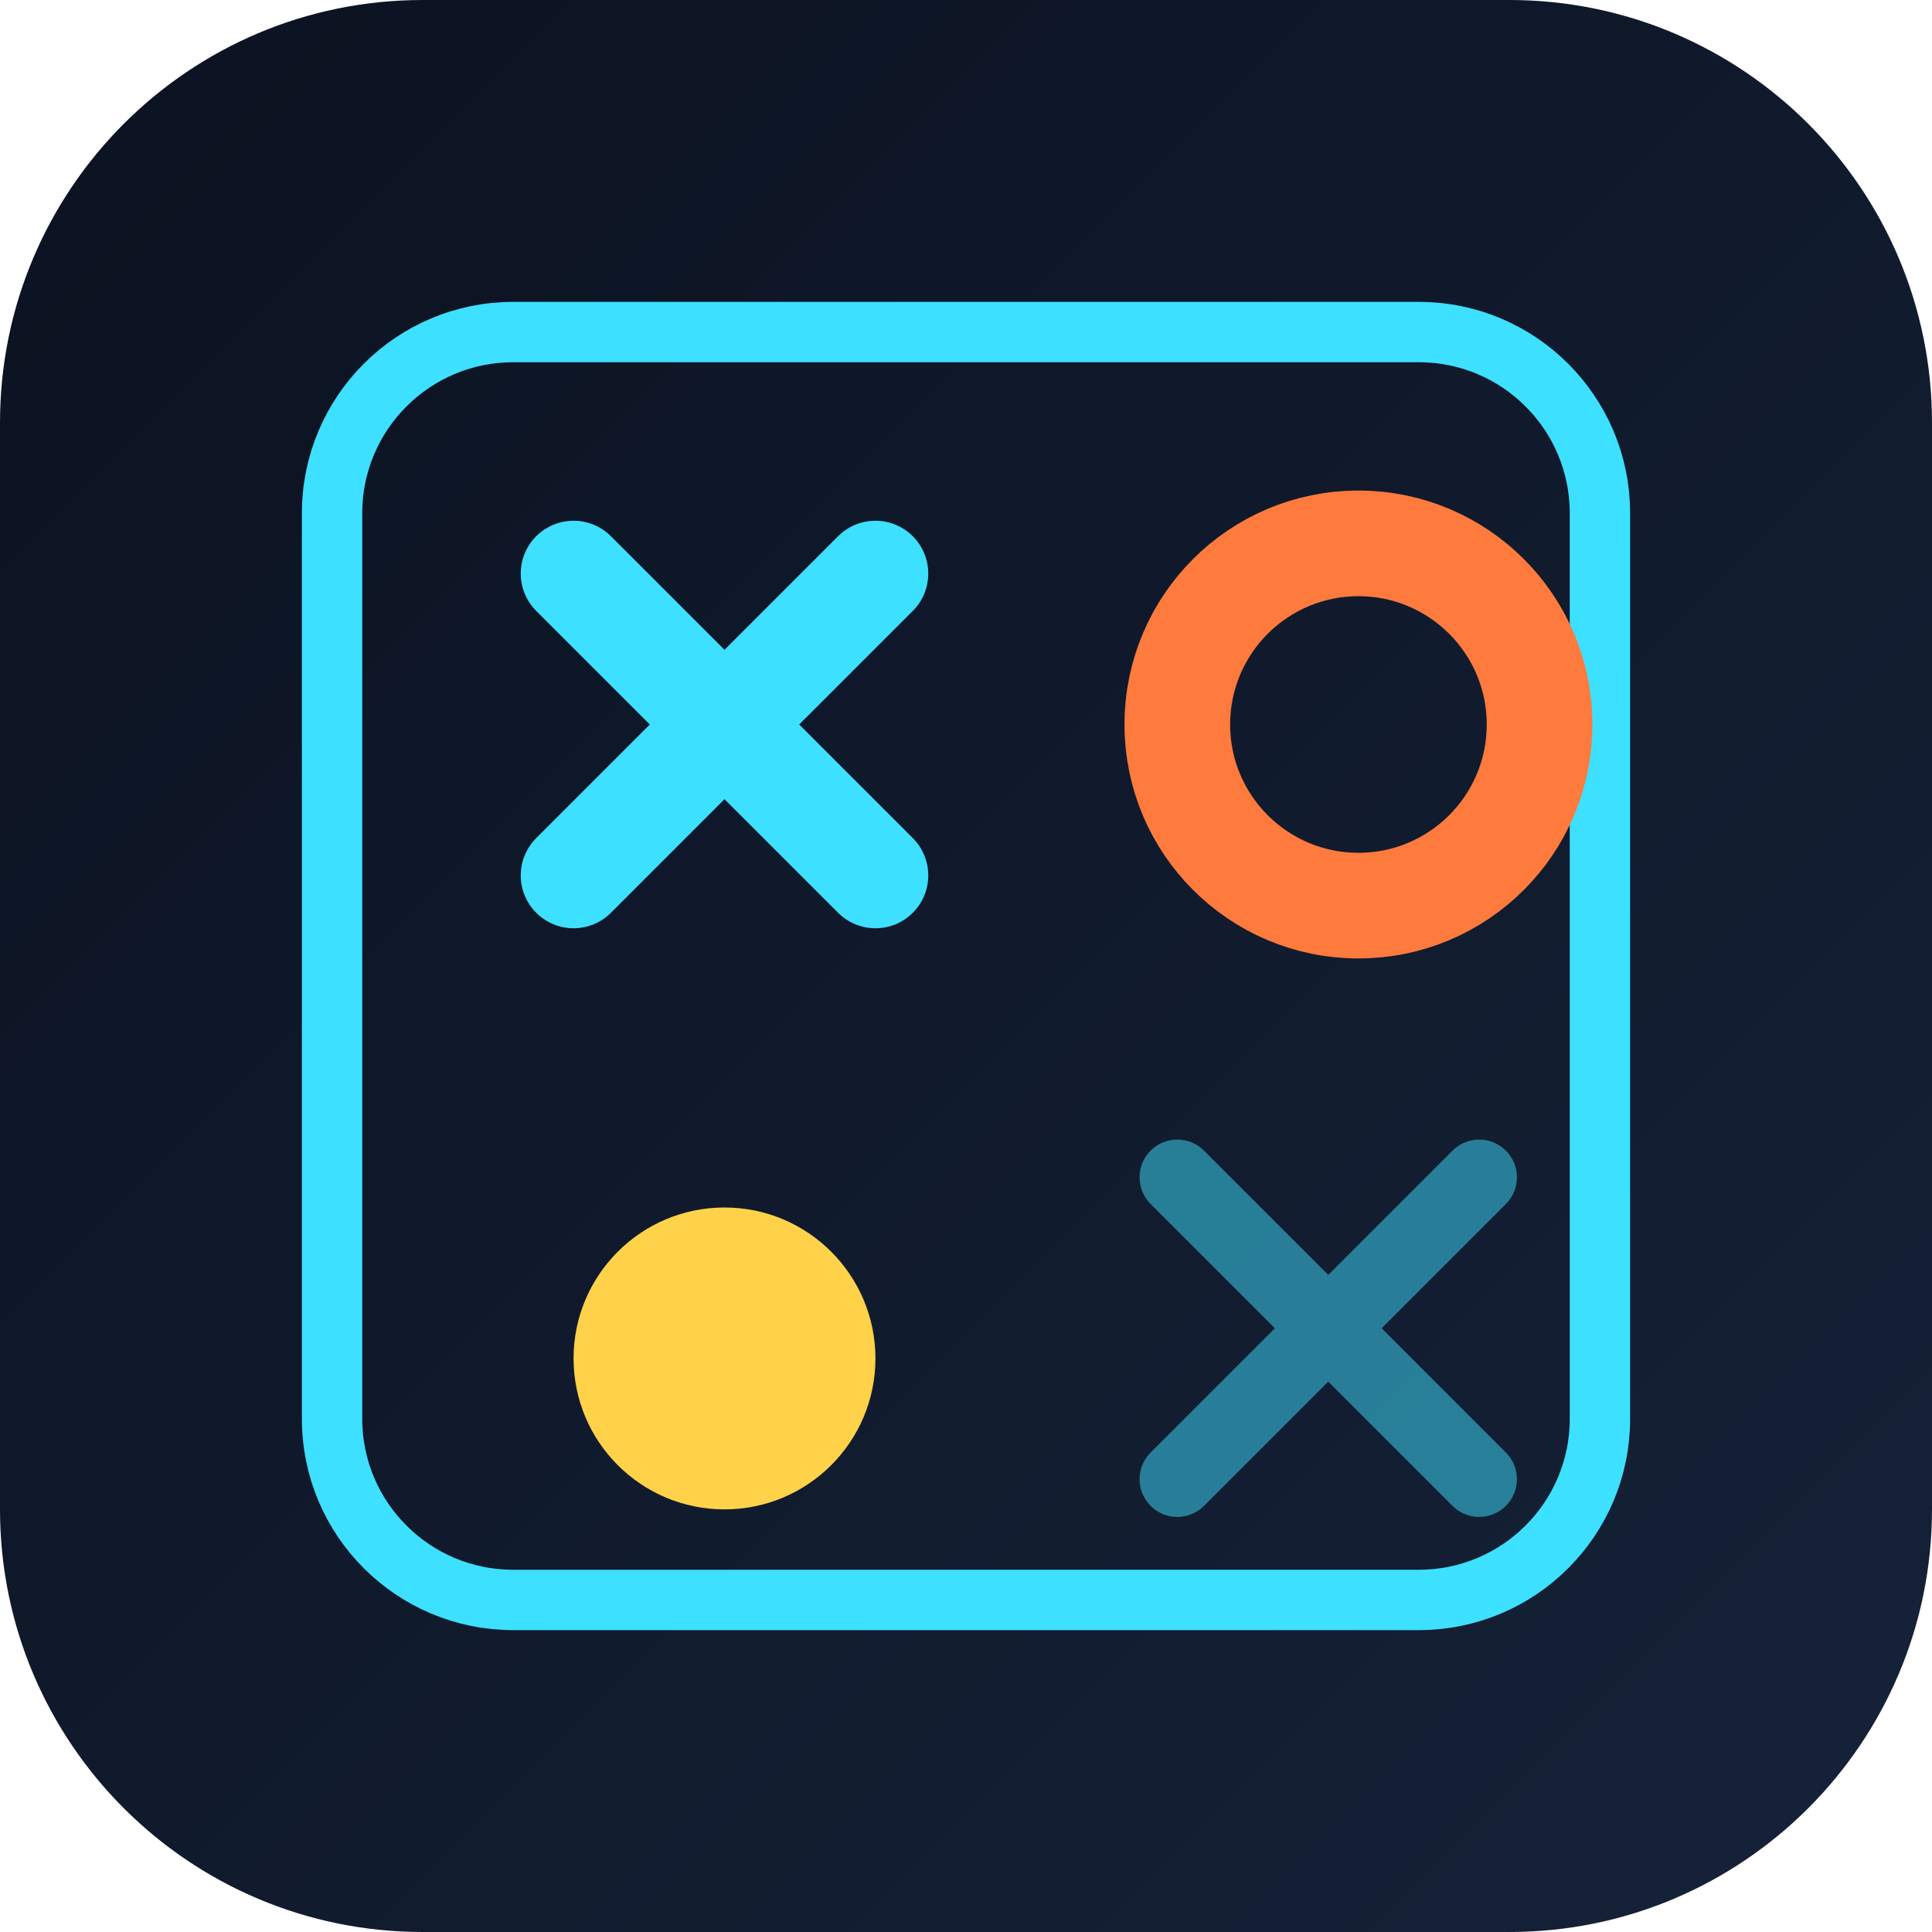
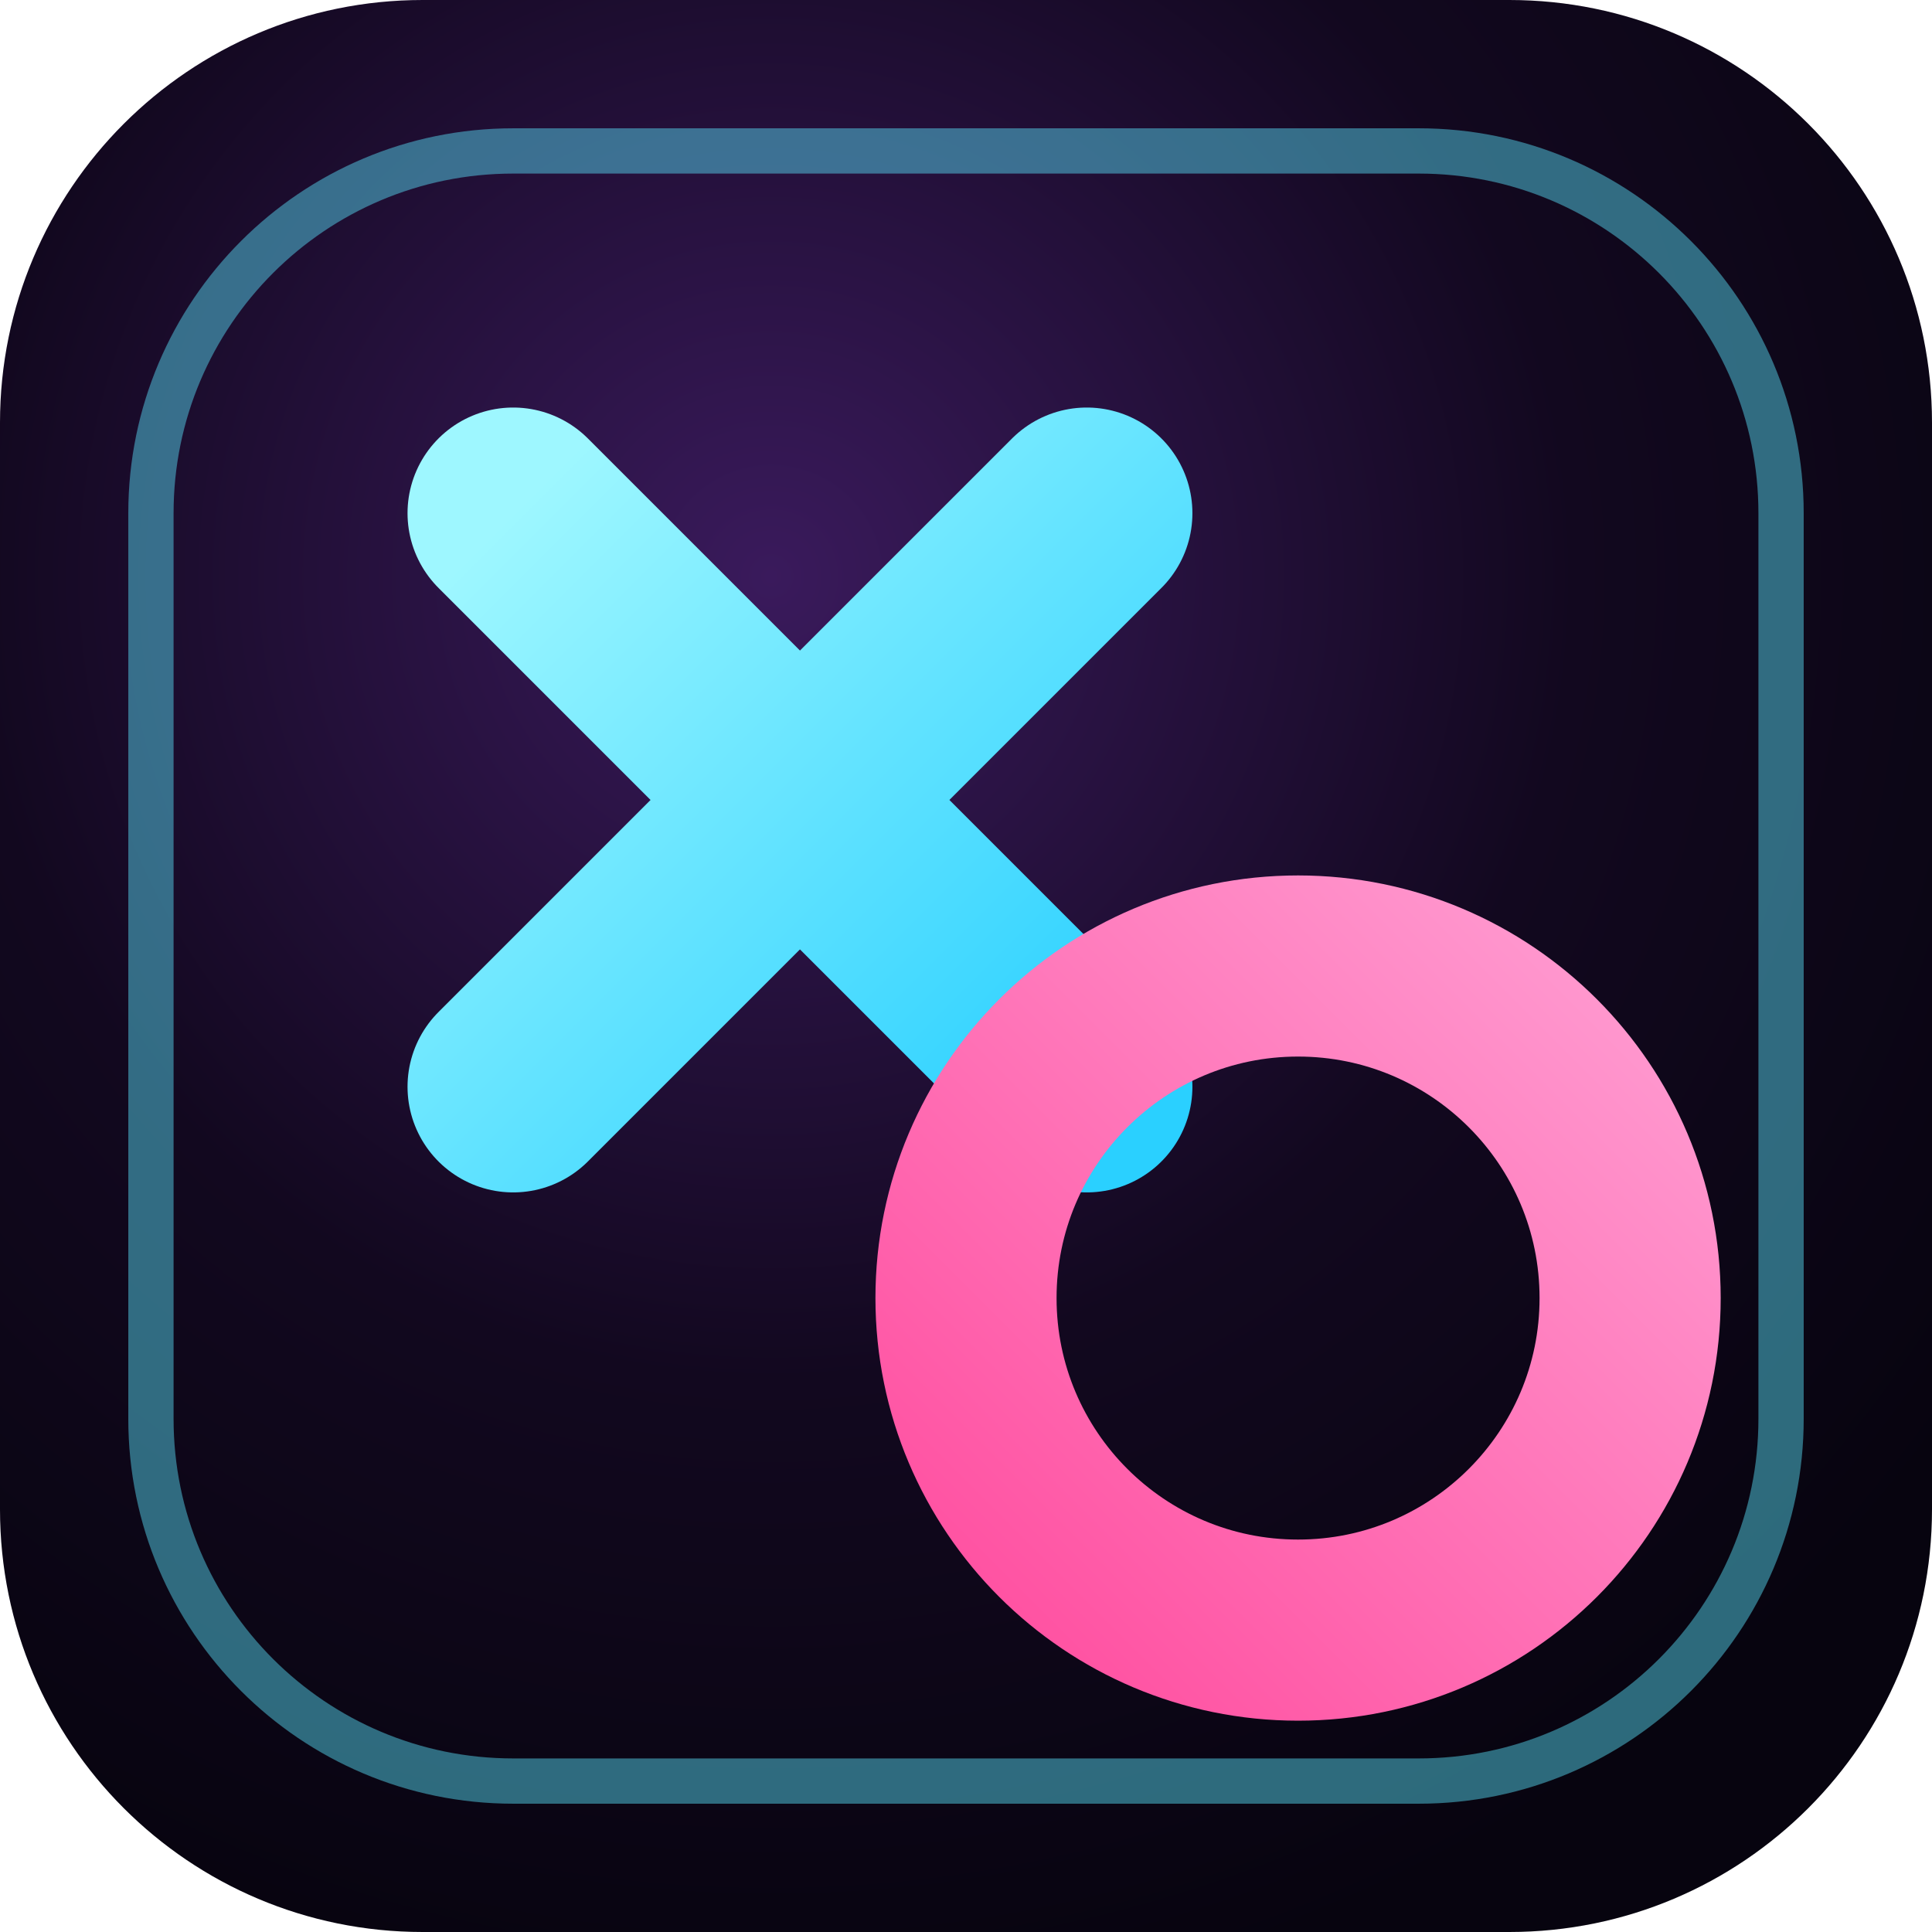
- <svg xmlns="http://www.w3.org/2000/svg" width="128" height="128" viewBox="0 0 128 128">
+ <svg xmlns="http://www.w3.org/2000/svg" viewBox="0 0 128 128">
  <defs>
-     <linearGradient id="g" x1="0" y1="0" x2="1" y2="1">
-       <stop offset="0%" stop-color="#0b1220" />
-       <stop offset="100%" stop-color="#152238" />
+     <radialGradient id="bg" cx="40%" cy="30%" r="75%">
+       <stop offset="0%" stop-color="#3a1a5c" />
+       <stop offset="55%" stop-color="#12081f" />
+       <stop offset="100%" stop-color="#07040f" />
+     </radialGradient>
+     <linearGradient id="cyan" x1="0" y1="0" x2="1" y2="1">
+       <stop offset="0%" stop-color="#9ef7ff" />
+       <stop offset="100%" stop-color="#2ad0ff" />
+     </linearGradient>
+     <linearGradient id="mag" x1="1" y1="0" x2="0" y2="1">
+       <stop offset="0%" stop-color="#ff9ad0" />
+       <stop offset="100%" stop-color="#ff4fa0" />
    </linearGradient>
  </defs>
-   <rect width="128" height="128" rx="28" fill="url(#g)" />
-   <rect x="22" y="22" width="84" height="84" rx="12" fill="none" stroke="#3de0ff" stroke-width="4" />
-   <path d="M38 38 L58 58 M58 38 L38 58" stroke="#3de0ff" stroke-width="7" stroke-linecap="round" />
-   <circle cx="90" cy="48" r="12" fill="none" stroke="#ff7a3d" stroke-width="7" />
-   <circle cx="48" cy="90" r="10" fill="#ffd24a" />
-   <path d="M78 78 L98 98 M98 78 L78 98" stroke="#3de0ff" stroke-width="5" stroke-linecap="round" opacity="0.5" />
+   <rect width="128" height="128" rx="28" fill="url(#bg)" />
+   <rect x="10" y="10" width="108" height="108" rx="24" fill="none" stroke="#5ce8ff" stroke-opacity="0.45" stroke-width="3" />
+   <g stroke="url(#cyan)" stroke-width="14" stroke-linecap="round">
+     <line x1="34" y1="34" x2="72" y2="72" />
+     <line x1="72" y1="34" x2="34" y2="72" />
+   </g>
+   <circle cx="86" cy="86" r="22" fill="none" stroke="url(#mag)" stroke-width="12" />
</svg>
